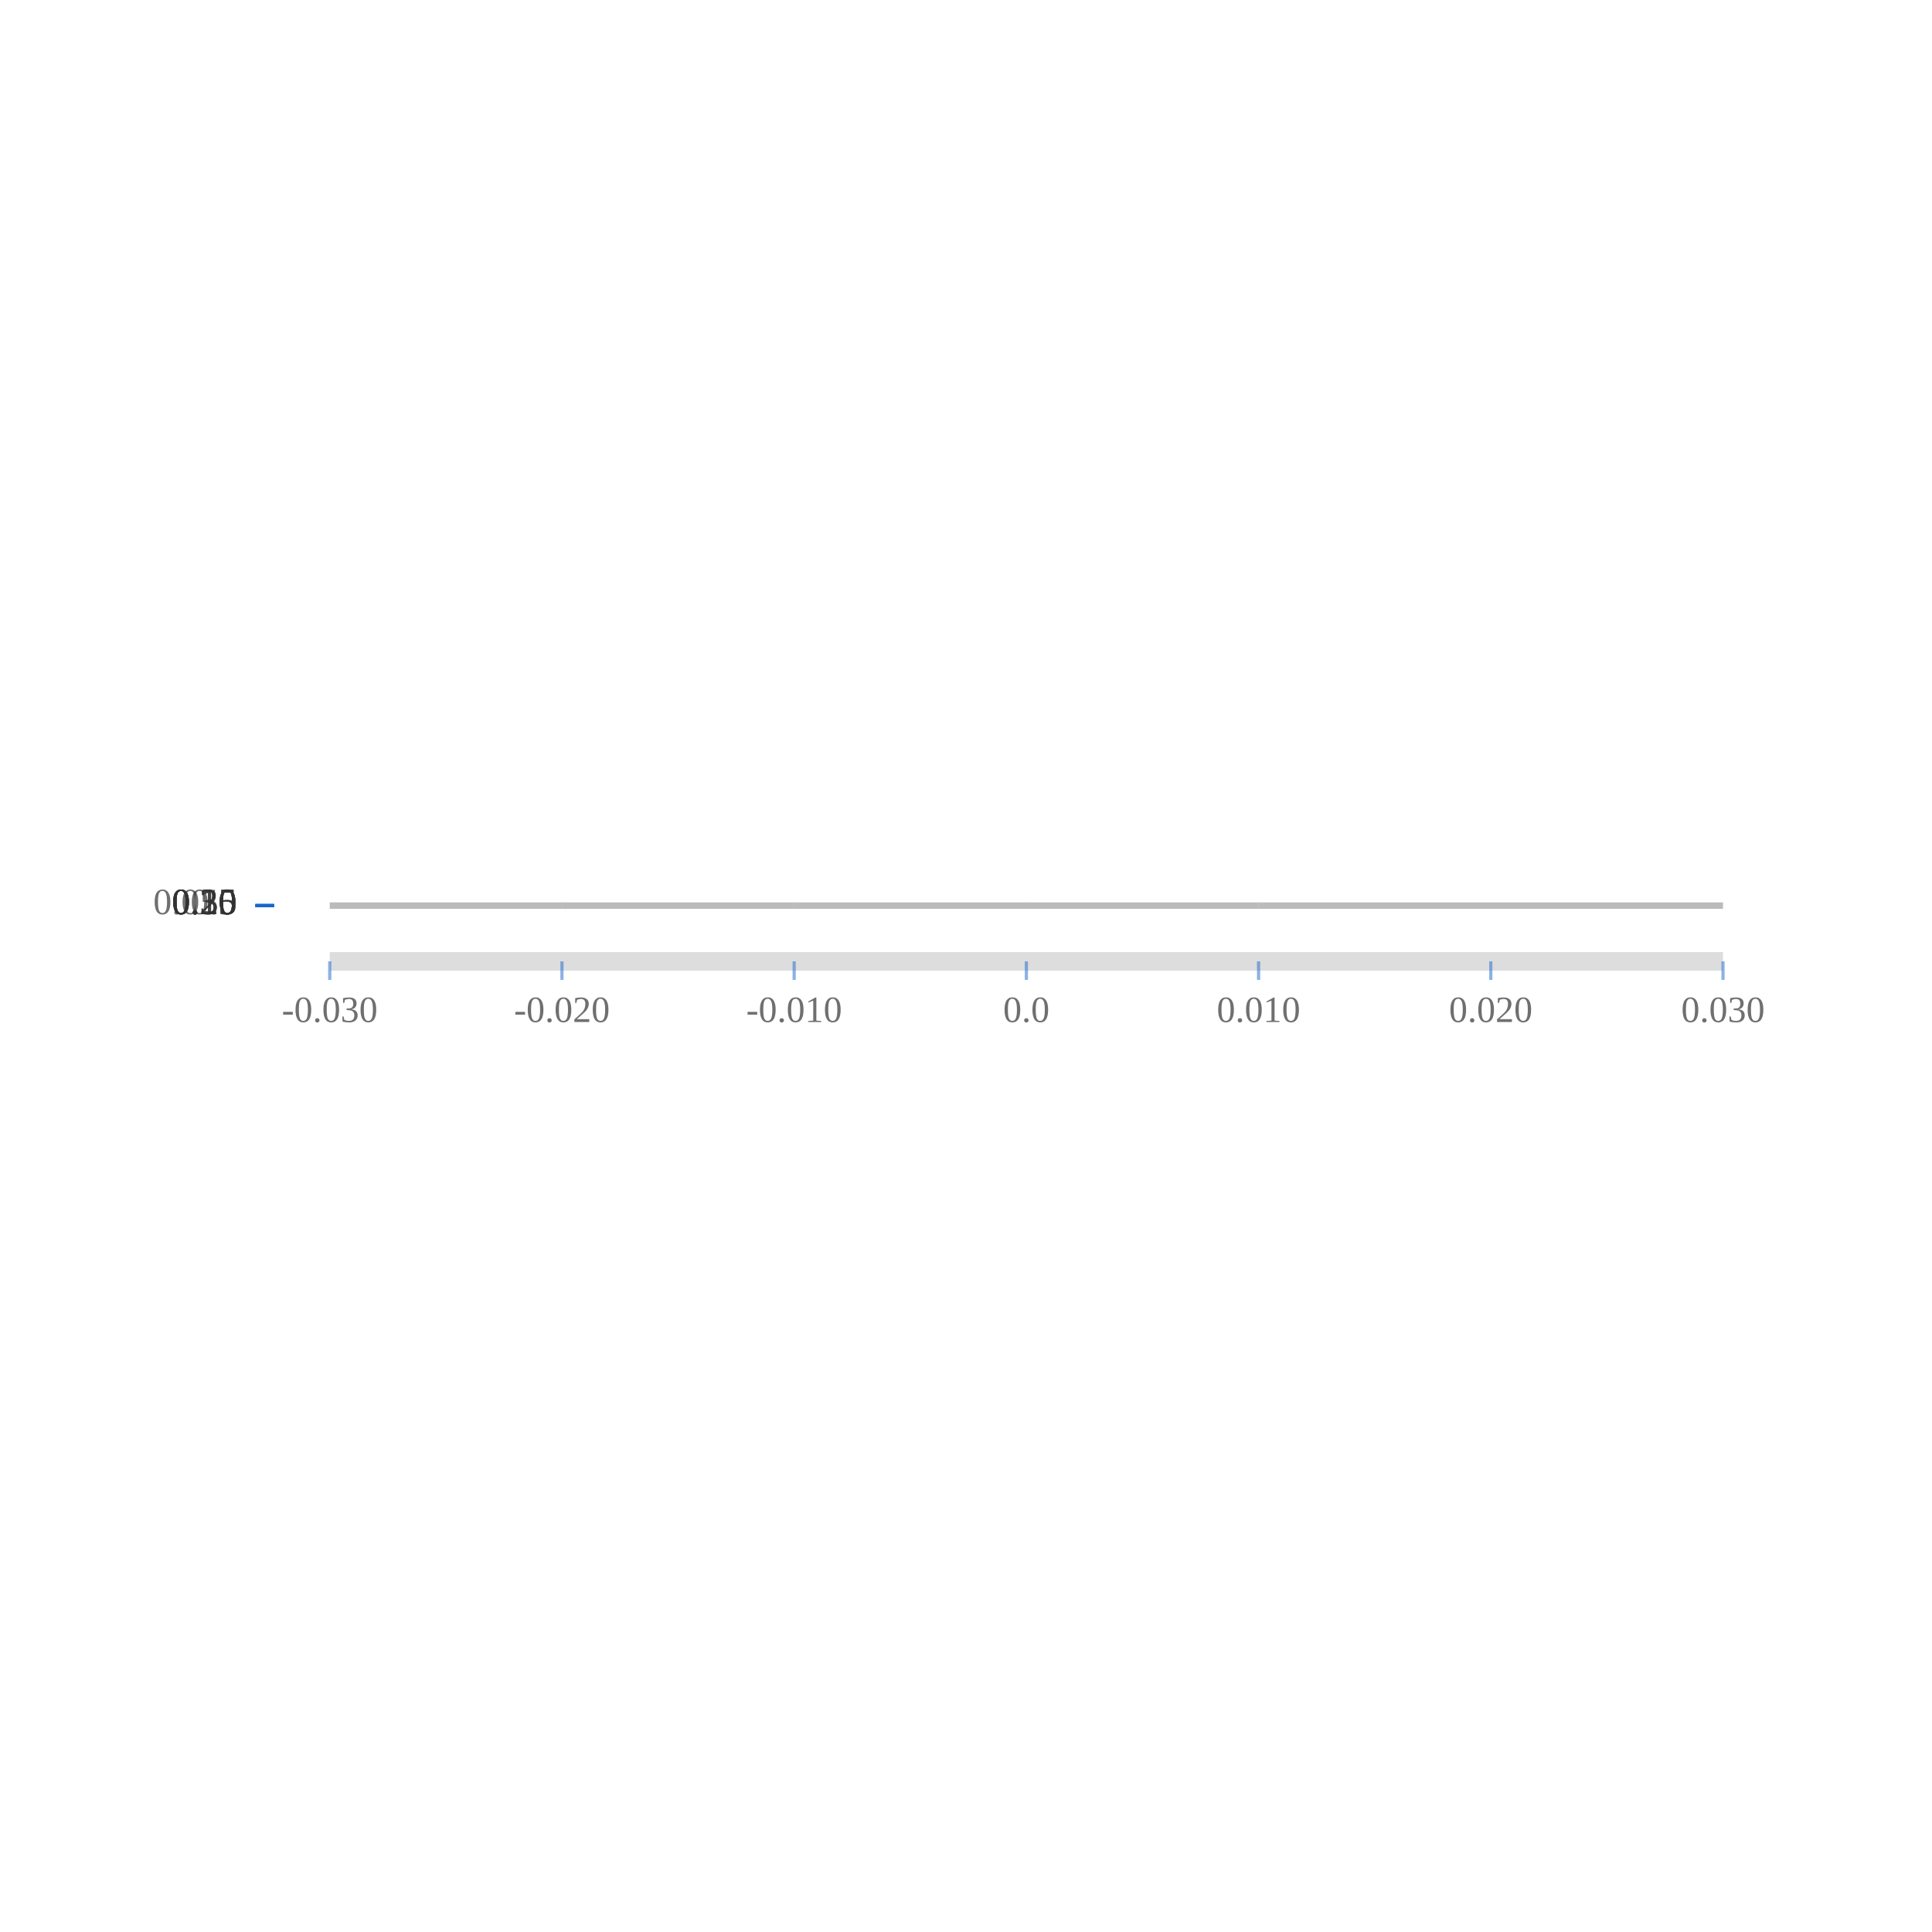
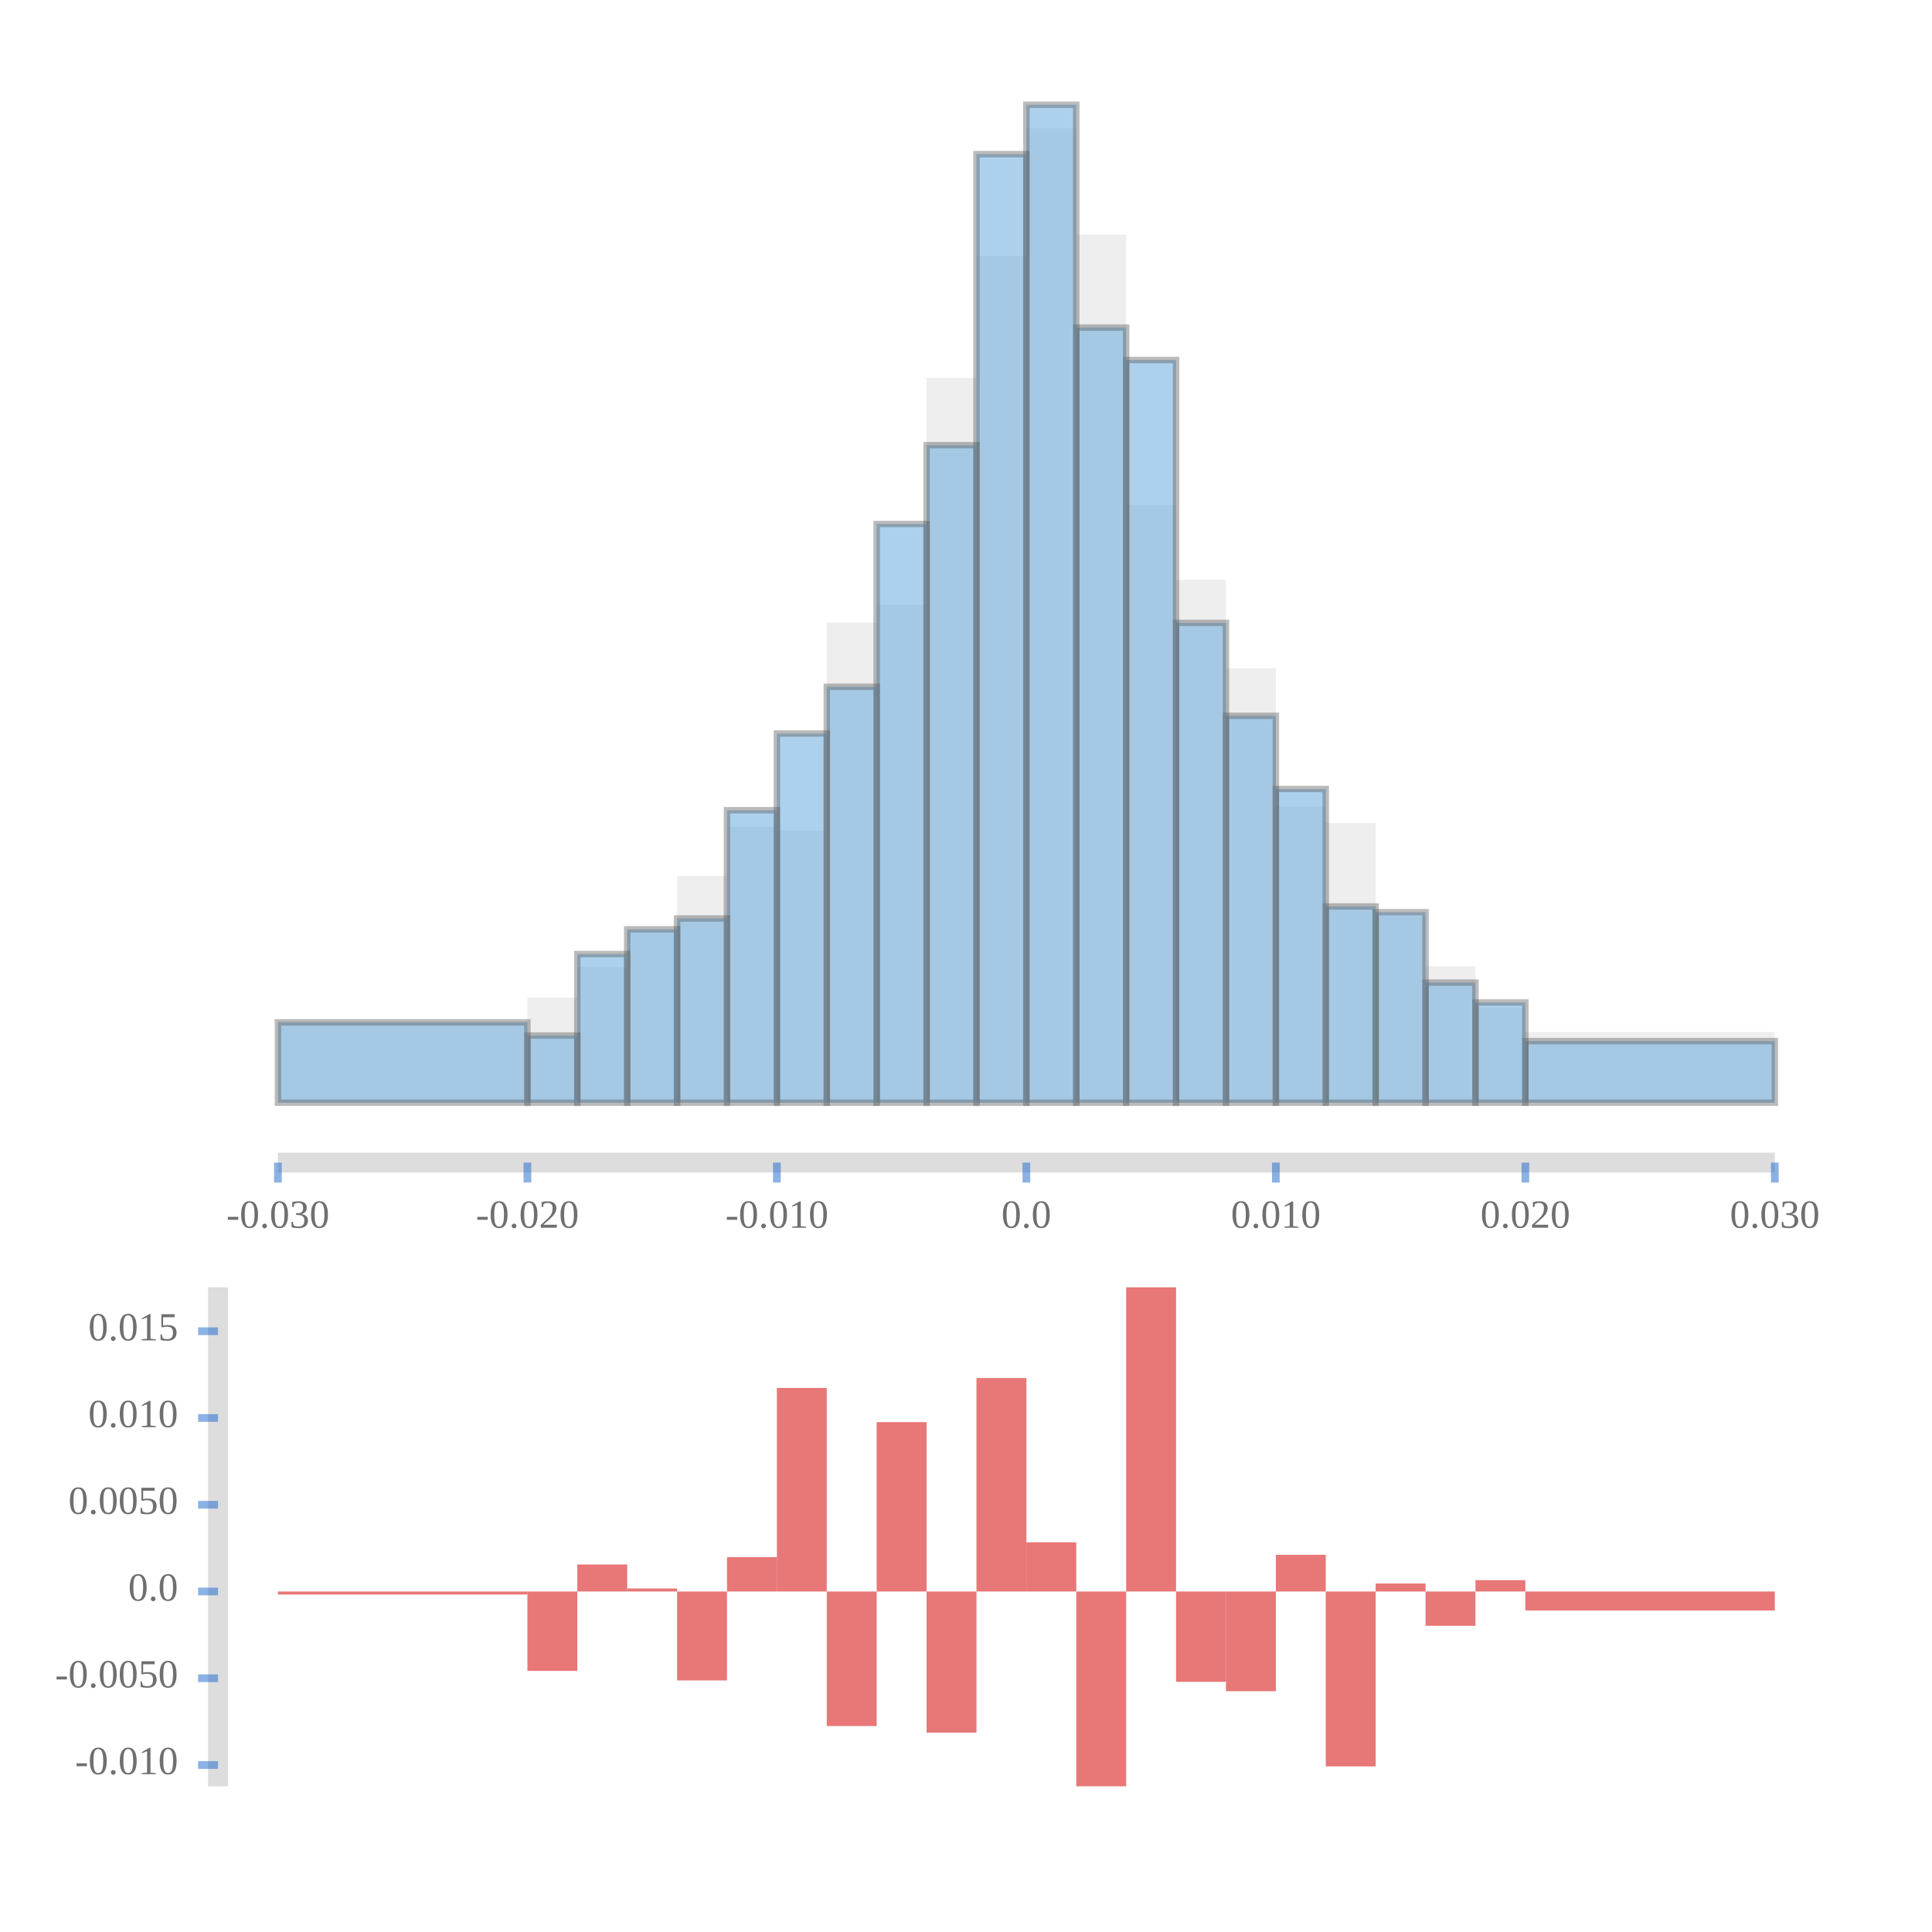
<svg xmlns="http://www.w3.org/2000/svg" height="300" stroke-opacity="1" viewBox="0 0 300 300" font-size="1" width="300" stroke="rgb(0,0,0)" version="1.1">
  <defs />
  <g stroke-linejoin="miter" stroke-opacity="0.0" fill-opacity="0.2" stroke="rgb(0,0,0)" stroke-width="0.0" fill="rgb(85,85,85)" stroke-linecap="butt" stroke-miterlimit="10.0">
-     <path d="M 43.99,140.625 l -0,-0 h -2.885 l -0,0 Z" />
-   </g>
-   <g stroke-linejoin="miter" stroke-opacity="1.0" fill-opacity="0.7" font-size="5.769px" stroke="rgb(0,0,0)" stroke-width="0.5" fill="rgb(51,51,51)" stroke-linecap="butt" stroke-miterlimit="10.0">
-     <text dominant-baseline="middle" transform="matrix(1,0,0,1,36.7788,140.625)" stroke="none" text-anchor="end">0.35</text>
-   </g>
-   <g stroke-linejoin="miter" stroke-opacity="0.5" fill-opacity="0.0" stroke="rgb(26,102,204)" stroke-width="0.5" fill="rgb(0,0,0)" stroke-linecap="butt" stroke-miterlimit="10.0">
-     <path d="M 39.663,140.625 h 2.885 " />
-   </g>
-   <g stroke-linejoin="miter" stroke-opacity="1.0" fill-opacity="0.7" font-size="5.769px" stroke="rgb(0,0,0)" stroke-width="0.5" fill="rgb(51,51,51)" stroke-linecap="butt" stroke-miterlimit="10.0">
-     <text dominant-baseline="middle" transform="matrix(1,0,0,1,36.7788,140.625)" stroke="none" text-anchor="end">0.30</text>
-   </g>
-   <g stroke-linejoin="miter" stroke-opacity="0.5" fill-opacity="0.0" stroke="rgb(26,102,204)" stroke-width="0.5" fill="rgb(0,0,0)" stroke-linecap="butt" stroke-miterlimit="10.0">
-     <path d="M 39.663,140.625 h 2.885 " />
-   </g>
-   <g stroke-linejoin="miter" stroke-opacity="1.0" fill-opacity="0.7" font-size="5.769px" stroke="rgb(0,0,0)" stroke-width="0.5" fill="rgb(51,51,51)" stroke-linecap="butt" stroke-miterlimit="10.0">
-     <text dominant-baseline="middle" transform="matrix(1,0,0,1,36.7788,140.625)" stroke="none" text-anchor="end">0.25</text>
-   </g>
-   <g stroke-linejoin="miter" stroke-opacity="0.5" fill-opacity="0.0" stroke="rgb(26,102,204)" stroke-width="0.5" fill="rgb(0,0,0)" stroke-linecap="butt" stroke-miterlimit="10.0">
-     <path d="M 39.663,140.625 h 2.885 " />
-   </g>
-   <g stroke-linejoin="miter" stroke-opacity="1.0" fill-opacity="0.7" font-size="5.769px" stroke="rgb(0,0,0)" stroke-width="0.5" fill="rgb(51,51,51)" stroke-linecap="butt" stroke-miterlimit="10.0">
-     <text dominant-baseline="middle" transform="matrix(1,0,0,1,36.7788,140.625)" stroke="none" text-anchor="end">0.20</text>
-   </g>
-   <g stroke-linejoin="miter" stroke-opacity="0.5" fill-opacity="0.0" stroke="rgb(26,102,204)" stroke-width="0.5" fill="rgb(0,0,0)" stroke-linecap="butt" stroke-miterlimit="10.0">
-     <path d="M 39.663,140.625 h 2.885 " />
-   </g>
-   <g stroke-linejoin="miter" stroke-opacity="1.0" fill-opacity="0.7" font-size="5.769px" stroke="rgb(0,0,0)" stroke-width="0.5" fill="rgb(51,51,51)" stroke-linecap="butt" stroke-miterlimit="10.0">
-     <text dominant-baseline="middle" transform="matrix(1,0,0,1,36.7788,140.625)" stroke="none" text-anchor="end">0.15</text>
-   </g>
-   <g stroke-linejoin="miter" stroke-opacity="0.5" fill-opacity="0.0" stroke="rgb(26,102,204)" stroke-width="0.5" fill="rgb(0,0,0)" stroke-linecap="butt" stroke-miterlimit="10.0">
-     <path d="M 39.663,140.625 h 2.885 " />
-   </g>
-   <g stroke-linejoin="miter" stroke-opacity="1.0" fill-opacity="0.7" font-size="5.769px" stroke="rgb(0,0,0)" stroke-width="0.5" fill="rgb(51,51,51)" stroke-linecap="butt" stroke-miterlimit="10.0">
-     <text dominant-baseline="middle" transform="matrix(1,0,0,1,36.7788,140.625)" stroke="none" text-anchor="end">0.10</text>
-   </g>
-   <g stroke-linejoin="miter" stroke-opacity="0.5" fill-opacity="0.0" stroke="rgb(26,102,204)" stroke-width="0.5" fill="rgb(0,0,0)" stroke-linecap="butt" stroke-miterlimit="10.0">
-     <path d="M 39.663,140.625 h 2.885 " />
-   </g>
-   <g stroke-linejoin="miter" stroke-opacity="1.0" fill-opacity="0.7" font-size="5.769px" stroke="rgb(0,0,0)" stroke-width="0.5" fill="rgb(51,51,51)" stroke-linecap="butt" stroke-miterlimit="10.0">
-     <text dominant-baseline="middle" transform="matrix(1,0,0,1,36.7788,140.625)" stroke="none" text-anchor="end">0.050</text>
-   </g>
-   <g stroke-linejoin="miter" stroke-opacity="0.5" fill-opacity="0.0" stroke="rgb(26,102,204)" stroke-width="0.5" fill="rgb(0,0,0)" stroke-linecap="butt" stroke-miterlimit="10.0">
-     <path d="M 39.663,140.625 h 2.885 " />
-   </g>
-   <g stroke-linejoin="miter" stroke-opacity="1.0" fill-opacity="0.7" font-size="5.769px" stroke="rgb(0,0,0)" stroke-width="0.5" fill="rgb(51,51,51)" stroke-linecap="butt" stroke-miterlimit="10.0">
-     <text dominant-baseline="middle" transform="matrix(1,0,0,1,36.7788,140.625)" stroke="none" text-anchor="end">0.0</text>
-   </g>
-   <g stroke-linejoin="miter" stroke-opacity="0.5" fill-opacity="0.0" stroke="rgb(26,102,204)" stroke-width="0.5" fill="rgb(0,0,0)" stroke-linecap="butt" stroke-miterlimit="10.0">
-     <path d="M 39.663,140.625 h 2.885 " />
+     <path d="M 35.408,277.376 l -0,-77.479 h -3.099 l -0,77.479 Z" />
+   </g>
+   <g stroke-linejoin="miter" stroke-opacity="1.0" fill-opacity="0.7" font-size="6.198px" stroke="rgb(0,0,0)" stroke-width="1.2" fill="rgb(51,51,51)" stroke-linecap="butt" stroke-miterlimit="10.0">
+     <text dominant-baseline="middle" transform="matrix(1,0,0,1,27.6601,206.7105)" stroke="none" text-anchor="end">0.015</text>
+   </g>
+   <g stroke-linejoin="miter" stroke-opacity="0.5" fill-opacity="0.0" stroke="rgb(26,102,204)" stroke-width="1.2" fill="rgb(0,0,0)" stroke-linecap="butt" stroke-miterlimit="10.0">
+     <path d="M 30.759,206.71 h 3.099 " />
+   </g>
+   <g stroke-linejoin="miter" stroke-opacity="1.0" fill-opacity="0.7" font-size="6.198px" stroke="rgb(0,0,0)" stroke-width="1.2" fill="rgb(51,51,51)" stroke-linecap="butt" stroke-miterlimit="10.0">
+     <text dominant-baseline="middle" transform="matrix(1,0,0,1,27.6601,220.1825)" stroke="none" text-anchor="end">0.010</text>
+   </g>
+   <g stroke-linejoin="miter" stroke-opacity="0.5" fill-opacity="0.0" stroke="rgb(26,102,204)" stroke-width="1.2" fill="rgb(0,0,0)" stroke-linecap="butt" stroke-miterlimit="10.0">
+     <path d="M 30.759,220.183 h 3.099 " />
+   </g>
+   <g stroke-linejoin="miter" stroke-opacity="1.0" fill-opacity="0.7" font-size="6.198px" stroke="rgb(0,0,0)" stroke-width="1.2" fill="rgb(51,51,51)" stroke-linecap="butt" stroke-miterlimit="10.0">
+     <text dominant-baseline="middle" transform="matrix(1,0,0,1,27.6601,233.6544)" stroke="none" text-anchor="end">0.0050</text>
+   </g>
+   <g stroke-linejoin="miter" stroke-opacity="0.5" fill-opacity="0.0" stroke="rgb(26,102,204)" stroke-width="1.2" fill="rgb(0,0,0)" stroke-linecap="butt" stroke-miterlimit="10.0">
+     <path d="M 30.759,233.654 h 3.099 " />
+   </g>
+   <g stroke-linejoin="miter" stroke-opacity="1.0" fill-opacity="0.7" font-size="6.198px" stroke="rgb(0,0,0)" stroke-width="1.2" fill="rgb(51,51,51)" stroke-linecap="butt" stroke-miterlimit="10.0">
+     <text dominant-baseline="middle" transform="matrix(1,0,0,1,27.6601,247.1263)" stroke="none" text-anchor="end">0.0</text>
+   </g>
+   <g stroke-linejoin="miter" stroke-opacity="0.5" fill-opacity="0.0" stroke="rgb(26,102,204)" stroke-width="1.2" fill="rgb(0,0,0)" stroke-linecap="butt" stroke-miterlimit="10.0">
+     <path d="M 30.759,247.126 h 3.099 " />
+   </g>
+   <g stroke-linejoin="miter" stroke-opacity="1.0" fill-opacity="0.7" font-size="6.198px" stroke="rgb(0,0,0)" stroke-width="1.2" fill="rgb(51,51,51)" stroke-linecap="butt" stroke-miterlimit="10.0">
+     <text dominant-baseline="middle" transform="matrix(1,0,0,1,27.6601,260.5983)" stroke="none" text-anchor="end">-0.0050</text>
+   </g>
+   <g stroke-linejoin="miter" stroke-opacity="0.5" fill-opacity="0.0" stroke="rgb(26,102,204)" stroke-width="1.2" fill="rgb(0,0,0)" stroke-linecap="butt" stroke-miterlimit="10.0">
+     <path d="M 30.759,260.598 h 3.099 " />
+   </g>
+   <g stroke-linejoin="miter" stroke-opacity="1.0" fill-opacity="0.7" font-size="6.198px" stroke="rgb(0,0,0)" stroke-width="1.2" fill="rgb(51,51,51)" stroke-linecap="butt" stroke-miterlimit="10.0">
+     <text dominant-baseline="middle" transform="matrix(1,0,0,1,27.6601,274.0702)" stroke="none" text-anchor="end">-0.010</text>
+   </g>
+   <g stroke-linejoin="miter" stroke-opacity="0.5" fill-opacity="0.0" stroke="rgb(26,102,204)" stroke-width="1.2" fill="rgb(0,0,0)" stroke-linecap="butt" stroke-miterlimit="10.0">
+     <path d="M 30.759,274.07 h 3.099 " />
+   </g>
+   <g stroke-linejoin="miter" stroke-opacity="0.0" fill-opacity="0.0" stroke="rgb(0,0,0)" stroke-width="0.0" fill="rgb(0,0,0)" stroke-linecap="butt" stroke-miterlimit="10.0">
+     <path d="M 275.594,277.376 l -0,-77.479 h -232.438 l -0,77.479 Z" />
+   </g>
+   <g stroke-linejoin="miter" stroke-opacity="0.0" fill-opacity="0.8" stroke="rgb(0,0,0)" stroke-width="1.0" fill="rgb(226,85,85)" stroke-linecap="butt" stroke-miterlimit="10.0">
+     <path d="M 275.594,250.076 l -0,-2.949 h -38.74 l -0,2.949 Z" />
+   </g>
+   <g stroke-linejoin="miter" stroke-opacity="0.0" fill-opacity="0.8" stroke="rgb(0,0,0)" stroke-width="1.0" fill="rgb(226,85,85)" stroke-linecap="butt" stroke-miterlimit="10.0">
+     <path d="M 236.854,247.126 l -0,-1.758 h -7.748 l -0,1.758 Z" />
+   </g>
+   <g stroke-linejoin="miter" stroke-opacity="0.0" fill-opacity="0.8" stroke="rgb(0,0,0)" stroke-width="1.0" fill="rgb(226,85,85)" stroke-linecap="butt" stroke-miterlimit="10.0">
+     <path d="M 229.106,252.453 l -0,-5.327 h -7.748 l -0,5.327 Z" />
+   </g>
+   <g stroke-linejoin="miter" stroke-opacity="0.0" fill-opacity="0.8" stroke="rgb(0,0,0)" stroke-width="1.0" fill="rgb(226,85,85)" stroke-linecap="butt" stroke-miterlimit="10.0">
+     <path d="M 221.358,247.126 l -0,-1.243 h -7.748 l -0,1.243 Z" />
+   </g>
+   <g stroke-linejoin="miter" stroke-opacity="0.0" fill-opacity="0.8" stroke="rgb(0,0,0)" stroke-width="1.0" fill="rgb(226,85,85)" stroke-linecap="butt" stroke-miterlimit="10.0">
+     <path d="M 213.611,274.283 l -0,-27.157 h -7.748 l -0,27.157 Z" />
+   </g>
+   <g stroke-linejoin="miter" stroke-opacity="0.0" fill-opacity="0.8" stroke="rgb(0,0,0)" stroke-width="1.0" fill="rgb(226,85,85)" stroke-linecap="butt" stroke-miterlimit="10.0">
+     <path d="M 205.863,247.126 l -0,-5.698 h -7.748 l -0,5.698 Z" />
+   </g>
+   <g stroke-linejoin="miter" stroke-opacity="0.0" fill-opacity="0.8" stroke="rgb(0,0,0)" stroke-width="1.0" fill="rgb(226,85,85)" stroke-linecap="butt" stroke-miterlimit="10.0">
+     <path d="M 198.115,262.606 l -0,-15.48 h -7.748 l -0,15.48 Z" />
+   </g>
+   <g stroke-linejoin="miter" stroke-opacity="0.0" fill-opacity="0.8" stroke="rgb(0,0,0)" stroke-width="1.0" fill="rgb(226,85,85)" stroke-linecap="butt" stroke-miterlimit="10.0">
+     <path d="M 190.367,261.156 l -0,-14.03 h -7.748 l -0,14.03 Z" />
+   </g>
+   <g stroke-linejoin="miter" stroke-opacity="0.0" fill-opacity="0.8" stroke="rgb(0,0,0)" stroke-width="1.0" fill="rgb(226,85,85)" stroke-linecap="butt" stroke-miterlimit="10.0">
+     <path d="M 182.619,247.126 l -0,-47.23 h -7.748 l -0,47.23 Z" />
+   </g>
+   <g stroke-linejoin="miter" stroke-opacity="0.0" fill-opacity="0.8" stroke="rgb(0,0,0)" stroke-width="1.0" fill="rgb(226,85,85)" stroke-linecap="butt" stroke-miterlimit="10.0">
+     <path d="M 174.871,277.376 l -0,-30.25 h -7.748 l -0,30.25 Z" />
+   </g>
+   <g stroke-linejoin="miter" stroke-opacity="0.0" fill-opacity="0.8" stroke="rgb(0,0,0)" stroke-width="1.0" fill="rgb(226,85,85)" stroke-linecap="butt" stroke-miterlimit="10.0">
+     <path d="M 167.123,247.126 l -0,-7.64 h -7.748 l -0,7.64 Z" />
+   </g>
+   <g stroke-linejoin="miter" stroke-opacity="0.0" fill-opacity="0.8" stroke="rgb(0,0,0)" stroke-width="1.0" fill="rgb(226,85,85)" stroke-linecap="butt" stroke-miterlimit="10.0">
+     <path d="M 159.375,247.126 l -0,-33.15 h -7.748 l -0,33.15 Z" />
+   </g>
+   <g stroke-linejoin="miter" stroke-opacity="0.0" fill-opacity="0.8" stroke="rgb(0,0,0)" stroke-width="1.0" fill="rgb(226,85,85)" stroke-linecap="butt" stroke-miterlimit="10.0">
+     <path d="M 151.627,269.039 l -0,-21.913 h -7.748 l -0,21.913 Z" />
+   </g>
+   <g stroke-linejoin="miter" stroke-opacity="0.0" fill-opacity="0.8" stroke="rgb(0,0,0)" stroke-width="1.0" fill="rgb(226,85,85)" stroke-linecap="butt" stroke-miterlimit="10.0">
+     <path d="M 143.879,247.126 l -0,-26.297 h -7.748 l -0,26.297 Z" />
+   </g>
+   <g stroke-linejoin="miter" stroke-opacity="0.0" fill-opacity="0.8" stroke="rgb(0,0,0)" stroke-width="1.0" fill="rgb(226,85,85)" stroke-linecap="butt" stroke-miterlimit="10.0">
+     <path d="M 136.131,268.019 l -0,-20.893 h -7.748 l -0,20.893 Z" />
+   </g>
+   <g stroke-linejoin="miter" stroke-opacity="0.0" fill-opacity="0.8" stroke="rgb(0,0,0)" stroke-width="1.0" fill="rgb(226,85,85)" stroke-linecap="butt" stroke-miterlimit="10.0">
+     <path d="M 128.383,247.126 l -0,-31.607 h -7.748 l -0,31.607 Z" />
+   </g>
+   <g stroke-linejoin="miter" stroke-opacity="0.0" fill-opacity="0.8" stroke="rgb(0,0,0)" stroke-width="1.0" fill="rgb(226,85,85)" stroke-linecap="butt" stroke-miterlimit="10.0">
+     <path d="M 120.635,247.126 l -0,-5.336 h -7.748 l -0,5.336 Z" />
+   </g>
+   <g stroke-linejoin="miter" stroke-opacity="0.0" fill-opacity="0.8" stroke="rgb(0,0,0)" stroke-width="1.0" fill="rgb(226,85,85)" stroke-linecap="butt" stroke-miterlimit="10.0">
+     <path d="M 112.887,260.937 l -0,-13.81 h -7.748 l -0,13.81 Z" />
+   </g>
+   <g stroke-linejoin="miter" stroke-opacity="0.0" fill-opacity="0.8" stroke="rgb(0,0,0)" stroke-width="1.0" fill="rgb(226,85,85)" stroke-linecap="butt" stroke-miterlimit="10.0">
+     <path d="M 105.139,247.126 l -0,-0.468 h -7.748 l -0,0.468 Z" />
+   </g>
+   <g stroke-linejoin="miter" stroke-opacity="0.0" fill-opacity="0.8" stroke="rgb(0,0,0)" stroke-width="1.0" fill="rgb(226,85,85)" stroke-linecap="butt" stroke-miterlimit="10.0">
+     <path d="M 97.391,247.126 l -0,-4.19 h -7.748 l -0,4.19 Z" />
+   </g>
+   <g stroke-linejoin="miter" stroke-opacity="0.0" fill-opacity="0.8" stroke="rgb(0,0,0)" stroke-width="1.0" fill="rgb(226,85,85)" stroke-linecap="butt" stroke-miterlimit="10.0">
+     <path d="M 89.644,259.46 l -0,-12.334 h -7.748 l -0,12.334 Z" />
+   </g>
+   <g stroke-linejoin="miter" stroke-opacity="0.0" fill-opacity="0.8" stroke="rgb(0,0,0)" stroke-width="1.0" fill="rgb(226,85,85)" stroke-linecap="butt" stroke-miterlimit="10.0">
+     <path d="M 81.896,247.6 l -0,-0.473 h -38.74 l -0,0.473 Z" />
  </g>
  <g stroke-linejoin="miter" stroke-opacity="0.0" fill-opacity="0.2" stroke="rgb(0,0,0)" stroke-width="0.0" fill="rgb(85,85,85)" stroke-linecap="butt" stroke-miterlimit="10.0">
-     <path d="M 267.548,150.721 l -0,-2.885 h -216.346 l -0,2.885 Z" />
-   </g>
-   <g stroke-linejoin="miter" stroke-opacity="1.0" fill-opacity="0.7" font-size="5.769px" stroke="rgb(0,0,0)" stroke-width="0.5" fill="rgb(51,51,51)" stroke-linecap="butt" stroke-miterlimit="10.0">
-     <text dominant-baseline="text-before-edge" transform="matrix(1,0,0,1,267.5481,155.0481)" stroke="none" text-anchor="middle">0.030</text>
-   </g>
-   <g stroke-linejoin="miter" stroke-opacity="0.5" fill-opacity="0.0" stroke="rgb(26,102,204)" stroke-width="0.5" fill="rgb(0,0,0)" stroke-linecap="butt" stroke-miterlimit="10.0">
-     <path d="M 267.548,149.279 v 2.885 " />
-   </g>
-   <g stroke-linejoin="miter" stroke-opacity="1.0" fill-opacity="0.7" font-size="5.769px" stroke="rgb(0,0,0)" stroke-width="0.5" fill="rgb(51,51,51)" stroke-linecap="butt" stroke-miterlimit="10.0">
-     <text dominant-baseline="text-before-edge" transform="matrix(1,0,0,1,231.4904,155.0481)" stroke="none" text-anchor="middle">0.020</text>
-   </g>
-   <g stroke-linejoin="miter" stroke-opacity="0.5" fill-opacity="0.0" stroke="rgb(26,102,204)" stroke-width="0.5" fill="rgb(0,0,0)" stroke-linecap="butt" stroke-miterlimit="10.0">
-     <path d="M 231.49,149.279 v 2.885 " />
-   </g>
-   <g stroke-linejoin="miter" stroke-opacity="1.0" fill-opacity="0.7" font-size="5.769px" stroke="rgb(0,0,0)" stroke-width="0.5" fill="rgb(51,51,51)" stroke-linecap="butt" stroke-miterlimit="10.0">
-     <text dominant-baseline="text-before-edge" transform="matrix(1,0,0,1,195.4327,155.0481)" stroke="none" text-anchor="middle">0.010</text>
-   </g>
-   <g stroke-linejoin="miter" stroke-opacity="0.5" fill-opacity="0.0" stroke="rgb(26,102,204)" stroke-width="0.5" fill="rgb(0,0,0)" stroke-linecap="butt" stroke-miterlimit="10.0">
-     <path d="M 195.433,149.279 v 2.885 " />
-   </g>
-   <g stroke-linejoin="miter" stroke-opacity="1.0" fill-opacity="0.7" font-size="5.769px" stroke="rgb(0,0,0)" stroke-width="0.5" fill="rgb(51,51,51)" stroke-linecap="butt" stroke-miterlimit="10.0">
-     <text dominant-baseline="text-before-edge" transform="matrix(1,0,0,1,159.375,155.0481)" stroke="none" text-anchor="middle">0.0</text>
-   </g>
-   <g stroke-linejoin="miter" stroke-opacity="0.5" fill-opacity="0.0" stroke="rgb(26,102,204)" stroke-width="0.5" fill="rgb(0,0,0)" stroke-linecap="butt" stroke-miterlimit="10.0">
-     <path d="M 159.375,149.279 v 2.885 " />
-   </g>
-   <g stroke-linejoin="miter" stroke-opacity="1.0" fill-opacity="0.7" font-size="5.769px" stroke="rgb(0,0,0)" stroke-width="0.5" fill="rgb(51,51,51)" stroke-linecap="butt" stroke-miterlimit="10.0">
-     <text dominant-baseline="text-before-edge" transform="matrix(1,0,0,1,123.3173,155.0481)" stroke="none" text-anchor="middle">-0.010</text>
-   </g>
-   <g stroke-linejoin="miter" stroke-opacity="0.5" fill-opacity="0.0" stroke="rgb(26,102,204)" stroke-width="0.5" fill="rgb(0,0,0)" stroke-linecap="butt" stroke-miterlimit="10.0">
-     <path d="M 123.317,149.279 v 2.885 " />
-   </g>
-   <g stroke-linejoin="miter" stroke-opacity="1.0" fill-opacity="0.7" font-size="5.769px" stroke="rgb(0,0,0)" stroke-width="0.5" fill="rgb(51,51,51)" stroke-linecap="butt" stroke-miterlimit="10.0">
-     <text dominant-baseline="text-before-edge" transform="matrix(1,0,0,1,87.2596,155.0481)" stroke="none" text-anchor="middle">-0.020</text>
-   </g>
-   <g stroke-linejoin="miter" stroke-opacity="0.5" fill-opacity="0.0" stroke="rgb(26,102,204)" stroke-width="0.5" fill="rgb(0,0,0)" stroke-linecap="butt" stroke-miterlimit="10.0">
-     <path d="M 87.26,149.279 v 2.885 " />
-   </g>
-   <g stroke-linejoin="miter" stroke-opacity="1.0" fill-opacity="0.7" font-size="5.769px" stroke="rgb(0,0,0)" stroke-width="0.5" fill="rgb(51,51,51)" stroke-linecap="butt" stroke-miterlimit="10.0">
-     <text dominant-baseline="text-before-edge" transform="matrix(1,0,0,1,51.2019,155.0481)" stroke="none" text-anchor="middle">-0.030</text>
-   </g>
-   <g stroke-linejoin="miter" stroke-opacity="0.5" fill-opacity="0.0" stroke="rgb(26,102,204)" stroke-width="0.5" fill="rgb(0,0,0)" stroke-linecap="butt" stroke-miterlimit="10.0">
-     <path d="M 51.202,149.279 v 2.885 " />
-   </g>
-   <g stroke-linejoin="miter" stroke-opacity="0.0" fill-opacity="2.0e-2" stroke="rgb(0,0,0)" stroke-width="0.0" fill="rgb(255,255,255)" stroke-linecap="butt" stroke-miterlimit="10.0">
-     <path d="M 267.548,140.625 l -0,-0 h -216.346 l -0,0 Z" />
-   </g>
-   <g stroke-linejoin="miter" stroke-opacity="0.0" fill-opacity="0.3" stroke="rgb(0,0,0)" stroke-width="1.0" fill="rgb(84,84,31)" stroke-linecap="butt" stroke-miterlimit="10.0">
-     <path d="M 267.548,140.625 l -0,-0 h -36.058 l -0,0 Z" />
-   </g>
-   <g stroke-linejoin="miter" stroke-opacity="0.0" fill-opacity="0.3" stroke="rgb(0,0,0)" stroke-width="1.0" fill="rgb(84,84,31)" stroke-linecap="butt" stroke-miterlimit="10.0">
-     <path d="M 231.49,140.625 l -0,-0 h -36.058 l -0,0 Z" />
-   </g>
-   <g stroke-linejoin="miter" stroke-opacity="0.0" fill-opacity="0.3" stroke="rgb(0,0,0)" stroke-width="1.0" fill="rgb(84,84,31)" stroke-linecap="butt" stroke-miterlimit="10.0">
-     <path d="M 195.433,140.625 l -0,-0 h -36.058 l -0,0 Z" />
-   </g>
-   <g stroke-linejoin="miter" stroke-opacity="0.0" fill-opacity="0.3" stroke="rgb(0,0,0)" stroke-width="1.0" fill="rgb(84,84,31)" stroke-linecap="butt" stroke-miterlimit="10.0">
-     <path d="M 159.375,140.625 l -0,-0 h -36.058 l -0,0 Z" />
-   </g>
-   <g stroke-linejoin="miter" stroke-opacity="0.0" fill-opacity="0.3" stroke="rgb(0,0,0)" stroke-width="1.0" fill="rgb(84,84,31)" stroke-linecap="butt" stroke-miterlimit="10.0">
-     <path d="M 123.317,140.625 l -0,-0 h -36.058 l -0,0 Z" />
-   </g>
-   <g stroke-linejoin="miter" stroke-opacity="0.0" fill-opacity="0.3" stroke="rgb(0,0,0)" stroke-width="1.0" fill="rgb(84,84,31)" stroke-linecap="butt" stroke-miterlimit="10.0">
-     <path d="M 87.26,140.625 l -0,-0 h -36.058 l -0,0 Z" />
-   </g>
-   <g stroke-linejoin="miter" stroke-opacity="0.4" fill-opacity="0.5" stroke="rgb(85,85,85)" stroke-width="1.0" fill="rgb(93,165,218)" stroke-linecap="butt" stroke-miterlimit="10.0">
-     <path d="M 267.548,140.625 l -0,-0 h -36.058 l -0,0 Z" />
-   </g>
-   <g stroke-linejoin="miter" stroke-opacity="0.4" fill-opacity="0.5" stroke="rgb(85,85,85)" stroke-width="1.0" fill="rgb(93,165,218)" stroke-linecap="butt" stroke-miterlimit="10.0">
-     <path d="M 231.49,140.625 l -0,-0 h -36.058 l -0,0 Z" />
-   </g>
-   <g stroke-linejoin="miter" stroke-opacity="0.4" fill-opacity="0.5" stroke="rgb(85,85,85)" stroke-width="1.0" fill="rgb(93,165,218)" stroke-linecap="butt" stroke-miterlimit="10.0">
-     <path d="M 195.433,140.625 l -0,-0 h -36.058 l -0,0 Z" />
-   </g>
-   <g stroke-linejoin="miter" stroke-opacity="0.4" fill-opacity="0.5" stroke="rgb(85,85,85)" stroke-width="1.0" fill="rgb(93,165,218)" stroke-linecap="butt" stroke-miterlimit="10.0">
-     <path d="M 159.375,140.625 l -0,-0 h -36.058 l -0,0 Z" />
-   </g>
-   <g stroke-linejoin="miter" stroke-opacity="0.4" fill-opacity="0.5" stroke="rgb(85,85,85)" stroke-width="1.0" fill="rgb(93,165,218)" stroke-linecap="butt" stroke-miterlimit="10.0">
-     <path d="M 123.317,140.625 l -0,-0 h -36.058 l -0,0 Z" />
-   </g>
-   <g stroke-linejoin="miter" stroke-opacity="0.4" fill-opacity="0.5" stroke="rgb(85,85,85)" stroke-width="1.0" fill="rgb(93,165,218)" stroke-linecap="butt" stroke-miterlimit="10.0">
-     <path d="M 87.26,140.625 l -0,-0 h -36.058 l -0,0 Z" />
+     <path d="M 275.594,182.076 l -0,-3.099 h -232.438 l -0,3.099 Z" />
+   </g>
+   <g stroke-linejoin="miter" stroke-opacity="1.0" fill-opacity="0.7" font-size="6.198px" stroke="rgb(0,0,0)" stroke-width="1.2" fill="rgb(51,51,51)" stroke-linecap="butt" stroke-miterlimit="10.0">
+     <text dominant-baseline="text-before-edge" transform="matrix(1,0,0,1,275.594,186.7252)" stroke="none" text-anchor="middle">0.030</text>
+   </g>
+   <g stroke-linejoin="miter" stroke-opacity="0.5" fill-opacity="0.0" stroke="rgb(26,102,204)" stroke-width="1.2" fill="rgb(0,0,0)" stroke-linecap="butt" stroke-miterlimit="10.0">
+     <path d="M 275.594,180.527 v 3.099 " />
+   </g>
+   <g stroke-linejoin="miter" stroke-opacity="1.0" fill-opacity="0.7" font-size="6.198px" stroke="rgb(0,0,0)" stroke-width="1.2" fill="rgb(51,51,51)" stroke-linecap="butt" stroke-miterlimit="10.0">
+     <text dominant-baseline="text-before-edge" transform="matrix(1,0,0,1,236.8543,186.7252)" stroke="none" text-anchor="middle">0.020</text>
+   </g>
+   <g stroke-linejoin="miter" stroke-opacity="0.5" fill-opacity="0.0" stroke="rgb(26,102,204)" stroke-width="1.2" fill="rgb(0,0,0)" stroke-linecap="butt" stroke-miterlimit="10.0">
+     <path d="M 236.854,180.527 v 3.099 " />
+   </g>
+   <g stroke-linejoin="miter" stroke-opacity="1.0" fill-opacity="0.7" font-size="6.198px" stroke="rgb(0,0,0)" stroke-width="1.2" fill="rgb(51,51,51)" stroke-linecap="butt" stroke-miterlimit="10.0">
+     <text dominant-baseline="text-before-edge" transform="matrix(1,0,0,1,198.1147,186.7252)" stroke="none" text-anchor="middle">0.010</text>
+   </g>
+   <g stroke-linejoin="miter" stroke-opacity="0.5" fill-opacity="0.0" stroke="rgb(26,102,204)" stroke-width="1.2" fill="rgb(0,0,0)" stroke-linecap="butt" stroke-miterlimit="10.0">
+     <path d="M 198.115,180.527 v 3.099 " />
+   </g>
+   <g stroke-linejoin="miter" stroke-opacity="1.0" fill-opacity="0.7" font-size="6.198px" stroke="rgb(0,0,0)" stroke-width="1.2" fill="rgb(51,51,51)" stroke-linecap="butt" stroke-miterlimit="10.0">
+     <text dominant-baseline="text-before-edge" transform="matrix(1,0,0,1,159.375,186.7252)" stroke="none" text-anchor="middle">0.0</text>
+   </g>
+   <g stroke-linejoin="miter" stroke-opacity="0.5" fill-opacity="0.0" stroke="rgb(26,102,204)" stroke-width="1.2" fill="rgb(0,0,0)" stroke-linecap="butt" stroke-miterlimit="10.0">
+     <path d="M 159.375,180.527 v 3.099 " />
+   </g>
+   <g stroke-linejoin="miter" stroke-opacity="1.0" fill-opacity="0.7" font-size="6.198px" stroke="rgb(0,0,0)" stroke-width="1.2" fill="rgb(51,51,51)" stroke-linecap="butt" stroke-miterlimit="10.0">
+     <text dominant-baseline="text-before-edge" transform="matrix(1,0,0,1,120.6353,186.7252)" stroke="none" text-anchor="middle">-0.010</text>
+   </g>
+   <g stroke-linejoin="miter" stroke-opacity="0.5" fill-opacity="0.0" stroke="rgb(26,102,204)" stroke-width="1.2" fill="rgb(0,0,0)" stroke-linecap="butt" stroke-miterlimit="10.0">
+     <path d="M 120.635,180.527 v 3.099 " />
+   </g>
+   <g stroke-linejoin="miter" stroke-opacity="1.0" fill-opacity="0.7" font-size="6.198px" stroke="rgb(0,0,0)" stroke-width="1.2" fill="rgb(51,51,51)" stroke-linecap="butt" stroke-miterlimit="10.0">
+     <text dominant-baseline="text-before-edge" transform="matrix(1,0,0,1,81.8957,186.7252)" stroke="none" text-anchor="middle">-0.020</text>
+   </g>
+   <g stroke-linejoin="miter" stroke-opacity="0.5" fill-opacity="0.0" stroke="rgb(26,102,204)" stroke-width="1.2" fill="rgb(0,0,0)" stroke-linecap="butt" stroke-miterlimit="10.0">
+     <path d="M 81.896,180.527 v 3.099 " />
+   </g>
+   <g stroke-linejoin="miter" stroke-opacity="1.0" fill-opacity="0.7" font-size="6.198px" stroke="rgb(0,0,0)" stroke-width="1.2" fill="rgb(51,51,51)" stroke-linecap="butt" stroke-miterlimit="10.0">
+     <text dominant-baseline="text-before-edge" transform="matrix(1,0,0,1,43.156,186.7252)" stroke="none" text-anchor="middle">-0.030</text>
+   </g>
+   <g stroke-linejoin="miter" stroke-opacity="0.5" fill-opacity="0.0" stroke="rgb(26,102,204)" stroke-width="1.2" fill="rgb(0,0,0)" stroke-linecap="butt" stroke-miterlimit="10.0">
+     <path d="M 43.156,180.527 v 3.099 " />
+   </g>
+   <g stroke-linejoin="miter" stroke-opacity="0.0" fill-opacity="0.0" stroke="rgb(0,0,0)" stroke-width="0.0" fill="rgb(0,0,0)" stroke-linecap="butt" stroke-miterlimit="10.0">
+     <path d="M 275.594,171.229 l -0,-154.959 h -232.438 l -0,154.959 Z" />
+   </g>
+   <g stroke-linejoin="miter" stroke-opacity="0.0" fill-opacity="0.1" stroke="rgb(0,0,0)" stroke-width="1.0" fill="rgb(85,85,85)" stroke-linecap="butt" stroke-miterlimit="10.0">
+     <path d="M 275.594,171.229 l -0,-10.971 h -38.74 l -0,10.971 Z" />
+   </g>
+   <g stroke-linejoin="miter" stroke-opacity="0.0" fill-opacity="0.1" stroke="rgb(0,0,0)" stroke-width="1.0" fill="rgb(85,85,85)" stroke-linecap="butt" stroke-miterlimit="10.0">
+     <path d="M 236.854,171.229 l -0,-14.723 h -7.748 l -0,14.723 Z" />
+   </g>
+   <g stroke-linejoin="miter" stroke-opacity="0.0" fill-opacity="0.1" stroke="rgb(0,0,0)" stroke-width="1.0" fill="rgb(85,85,85)" stroke-linecap="butt" stroke-miterlimit="10.0">
+     <path d="M 229.106,171.229 l -0,-21.195 h -7.748 l -0,21.195 Z" />
+   </g>
+   <g stroke-linejoin="miter" stroke-opacity="0.0" fill-opacity="0.1" stroke="rgb(0,0,0)" stroke-width="1.0" fill="rgb(85,85,85)" stroke-linecap="butt" stroke-miterlimit="10.0">
+     <path d="M 221.358,171.229 l -0,-28.984 h -7.748 l -0,28.984 Z" />
+   </g>
+   <g stroke-linejoin="miter" stroke-opacity="0.0" fill-opacity="0.1" stroke="rgb(0,0,0)" stroke-width="1.0" fill="rgb(85,85,85)" stroke-linecap="butt" stroke-miterlimit="10.0">
+     <path d="M 213.611,171.229 l -0,-43.43 h -7.748 l -0,43.43 Z" />
+   </g>
+   <g stroke-linejoin="miter" stroke-opacity="0.0" fill-opacity="0.1" stroke="rgb(0,0,0)" stroke-width="1.0" fill="rgb(85,85,85)" stroke-linecap="butt" stroke-miterlimit="10.0">
+     <path d="M 205.863,171.229 l -0,-45.993 h -7.748 l -0,45.993 Z" />
+   </g>
+   <g stroke-linejoin="miter" stroke-opacity="0.0" fill-opacity="0.1" stroke="rgb(0,0,0)" stroke-width="1.0" fill="rgb(85,85,85)" stroke-linecap="butt" stroke-miterlimit="10.0">
+     <path d="M 198.115,171.229 l -0,-67.468 h -7.748 l -0,67.468 Z" />
+   </g>
+   <g stroke-linejoin="miter" stroke-opacity="0.0" fill-opacity="0.1" stroke="rgb(0,0,0)" stroke-width="1.0" fill="rgb(85,85,85)" stroke-linecap="butt" stroke-miterlimit="10.0">
+     <path d="M 190.367,171.229 l -0,-81.205 h -7.748 l -0,81.205 Z" />
+   </g>
+   <g stroke-linejoin="miter" stroke-opacity="0.0" fill-opacity="0.1" stroke="rgb(0,0,0)" stroke-width="1.0" fill="rgb(85,85,85)" stroke-linecap="butt" stroke-miterlimit="10.0">
+     <path d="M 182.619,171.229 l -0,-92.783 h -7.748 l -0,92.783 Z" />
+   </g>
+   <g stroke-linejoin="miter" stroke-opacity="0.0" fill-opacity="0.1" stroke="rgb(0,0,0)" stroke-width="1.0" fill="rgb(85,85,85)" stroke-linecap="butt" stroke-miterlimit="10.0">
+     <path d="M 174.871,171.229 l -0,-134.798 h -7.748 l -0,134.798 Z" />
+   </g>
+   <g stroke-linejoin="miter" stroke-opacity="0.0" fill-opacity="0.1" stroke="rgb(0,0,0)" stroke-width="1.0" fill="rgb(85,85,85)" stroke-linecap="butt" stroke-miterlimit="10.0">
+     <path d="M 167.123,171.229 l -0,-151.312 h -7.748 l -0,151.312 Z" />
+   </g>
+   <g stroke-linejoin="miter" stroke-opacity="0.0" fill-opacity="0.1" stroke="rgb(0,0,0)" stroke-width="1.0" fill="rgb(85,85,85)" stroke-linecap="butt" stroke-miterlimit="10.0">
+     <path d="M 159.375,171.229 l -0,-131.478 h -7.748 l -0,131.478 Z" />
+   </g>
+   <g stroke-linejoin="miter" stroke-opacity="0.0" fill-opacity="0.1" stroke="rgb(0,0,0)" stroke-width="1.0" fill="rgb(85,85,85)" stroke-linecap="butt" stroke-miterlimit="10.0">
+     <path d="M 151.627,171.229 l -0,-112.559 h -7.748 l -0,112.559 Z" />
+   </g>
+   <g stroke-linejoin="miter" stroke-opacity="0.0" fill-opacity="0.1" stroke="rgb(0,0,0)" stroke-width="1.0" fill="rgb(85,85,85)" stroke-linecap="butt" stroke-miterlimit="10.0">
+     <path d="M 143.879,171.229 l -0,-77.314 h -7.748 l -0,77.314 Z" />
+   </g>
+   <g stroke-linejoin="miter" stroke-opacity="0.0" fill-opacity="0.1" stroke="rgb(0,0,0)" stroke-width="1.0" fill="rgb(85,85,85)" stroke-linecap="butt" stroke-miterlimit="10.0">
+     <path d="M 136.131,171.229 l -0,-74.553 h -7.748 l -0,74.553 Z" />
+   </g>
+   <g stroke-linejoin="miter" stroke-opacity="0.0" fill-opacity="0.1" stroke="rgb(0,0,0)" stroke-width="1.0" fill="rgb(85,85,85)" stroke-linecap="butt" stroke-miterlimit="10.0">
+     <path d="M 128.383,171.229 l -0,-42.247 h -7.748 l -0,42.247 Z" />
+   </g>
+   <g stroke-linejoin="miter" stroke-opacity="0.0" fill-opacity="0.1" stroke="rgb(0,0,0)" stroke-width="1.0" fill="rgb(85,85,85)" stroke-linecap="butt" stroke-miterlimit="10.0">
+     <path d="M 120.635,171.229 l -0,-42.874 h -7.748 l -0,42.874 Z" />
+   </g>
+   <g stroke-linejoin="miter" stroke-opacity="0.0" fill-opacity="0.1" stroke="rgb(0,0,0)" stroke-width="1.0" fill="rgb(85,85,85)" stroke-linecap="butt" stroke-miterlimit="10.0">
+     <path d="M 112.887,171.229 l -0,-35.201 h -7.748 l -0,35.201 Z" />
+   </g>
+   <g stroke-linejoin="miter" stroke-opacity="0.0" fill-opacity="0.1" stroke="rgb(0,0,0)" stroke-width="1.0" fill="rgb(85,85,85)" stroke-linecap="butt" stroke-miterlimit="10.0">
+     <path d="M 105.139,171.229 l -0,-26.709 h -7.748 l -0,26.709 Z" />
+   </g>
+   <g stroke-linejoin="miter" stroke-opacity="0.0" fill-opacity="0.1" stroke="rgb(0,0,0)" stroke-width="1.0" fill="rgb(85,85,85)" stroke-linecap="butt" stroke-miterlimit="10.0">
+     <path d="M 97.391,171.229 l -0,-21.085 h -7.748 l -0,21.085 Z" />
+   </g>
+   <g stroke-linejoin="miter" stroke-opacity="0.0" fill-opacity="0.1" stroke="rgb(0,0,0)" stroke-width="1.0" fill="rgb(85,85,85)" stroke-linecap="butt" stroke-miterlimit="10.0">
+     <path d="M 89.644,171.229 l -0,-16.322 h -7.748 l -0,16.322 Z" />
+   </g>
+   <g stroke-linejoin="miter" stroke-opacity="0.0" fill-opacity="0.1" stroke="rgb(0,0,0)" stroke-width="1.0" fill="rgb(85,85,85)" stroke-linecap="butt" stroke-miterlimit="10.0">
+     <path d="M 81.896,171.229 l -0,-12.704 h -38.74 l -0,12.704 Z" />
+   </g>
+   <g stroke-linejoin="miter" stroke-opacity="0.4" fill-opacity="0.5" stroke="rgb(85,85,85)" stroke-width="1.0" fill="rgb(93,165,218)" stroke-linecap="butt" stroke-miterlimit="10.0">
+     <path d="M 275.594,171.229 l -0,-9.564 h -38.74 l -0,9.564 Z" />
+   </g>
+   <g stroke-linejoin="miter" stroke-opacity="0.4" fill-opacity="0.5" stroke="rgb(85,85,85)" stroke-width="1.0" fill="rgb(93,165,218)" stroke-linecap="butt" stroke-miterlimit="10.0">
+     <path d="M 236.854,171.229 l -0,-15.562 h -7.748 l -0,15.562 Z" />
+   </g>
+   <g stroke-linejoin="miter" stroke-opacity="0.4" fill-opacity="0.5" stroke="rgb(85,85,85)" stroke-width="1.0" fill="rgb(93,165,218)" stroke-linecap="butt" stroke-miterlimit="10.0">
+     <path d="M 229.106,171.229 l -0,-18.653 h -7.748 l -0,18.653 Z" />
+   </g>
+   <g stroke-linejoin="miter" stroke-opacity="0.4" fill-opacity="0.5" stroke="rgb(85,85,85)" stroke-width="1.0" fill="rgb(93,165,218)" stroke-linecap="butt" stroke-miterlimit="10.0">
+     <path d="M 221.358,171.229 l -0,-29.577 h -7.748 l -0,29.577 Z" />
+   </g>
+   <g stroke-linejoin="miter" stroke-opacity="0.4" fill-opacity="0.5" stroke="rgb(85,85,85)" stroke-width="1.0" fill="rgb(93,165,218)" stroke-linecap="butt" stroke-miterlimit="10.0">
+     <path d="M 213.611,171.229 l -0,-30.47 h -7.748 l -0,30.47 Z" />
+   </g>
+   <g stroke-linejoin="miter" stroke-opacity="0.4" fill-opacity="0.5" stroke="rgb(85,85,85)" stroke-width="1.0" fill="rgb(93,165,218)" stroke-linecap="butt" stroke-miterlimit="10.0">
+     <path d="M 205.863,171.229 l -0,-48.713 h -7.748 l -0,48.713 Z" />
+   </g>
+   <g stroke-linejoin="miter" stroke-opacity="0.4" fill-opacity="0.5" stroke="rgb(85,85,85)" stroke-width="1.0" fill="rgb(93,165,218)" stroke-linecap="butt" stroke-miterlimit="10.0">
+     <path d="M 198.115,171.229 l -0,-60.08 h -7.748 l -0,60.08 Z" />
+   </g>
+   <g stroke-linejoin="miter" stroke-opacity="0.4" fill-opacity="0.5" stroke="rgb(85,85,85)" stroke-width="1.0" fill="rgb(93,165,218)" stroke-linecap="butt" stroke-miterlimit="10.0">
+     <path d="M 190.367,171.229 l -0,-74.509 h -7.748 l -0,74.509 Z" />
+   </g>
+   <g stroke-linejoin="miter" stroke-opacity="0.4" fill-opacity="0.5" stroke="rgb(85,85,85)" stroke-width="1.0" fill="rgb(93,165,218)" stroke-linecap="butt" stroke-miterlimit="10.0">
+     <path d="M 182.619,171.229 l -0,-115.324 h -7.748 l -0,115.324 Z" />
+   </g>
+   <g stroke-linejoin="miter" stroke-opacity="0.4" fill-opacity="0.5" stroke="rgb(85,85,85)" stroke-width="1.0" fill="rgb(93,165,218)" stroke-linecap="butt" stroke-miterlimit="10.0">
+     <path d="M 174.871,171.229 l -0,-120.362 h -7.748 l -0,120.362 Z" />
+   </g>
+   <g stroke-linejoin="miter" stroke-opacity="0.4" fill-opacity="0.5" stroke="rgb(85,85,85)" stroke-width="1.0" fill="rgb(93,165,218)" stroke-linecap="butt" stroke-miterlimit="10.0">
+     <path d="M 167.123,171.229 l -0,-154.959 h -7.748 l -0,154.959 Z" />
+   </g>
+   <g stroke-linejoin="miter" stroke-opacity="0.4" fill-opacity="0.5" stroke="rgb(85,85,85)" stroke-width="1.0" fill="rgb(93,165,218)" stroke-linecap="butt" stroke-miterlimit="10.0">
+     <path d="M 159.375,171.229 l -0,-147.299 h -7.748 l -0,147.299 Z" />
+   </g>
+   <g stroke-linejoin="miter" stroke-opacity="0.4" fill-opacity="0.5" stroke="rgb(85,85,85)" stroke-width="1.0" fill="rgb(93,165,218)" stroke-linecap="butt" stroke-miterlimit="10.0">
+     <path d="M 151.627,171.229 l -0,-102.101 h -7.748 l -0,102.101 Z" />
+   </g>
+   <g stroke-linejoin="miter" stroke-opacity="0.4" fill-opacity="0.5" stroke="rgb(85,85,85)" stroke-width="1.0" fill="rgb(93,165,218)" stroke-linecap="butt" stroke-miterlimit="10.0">
+     <path d="M 143.879,171.229 l -0,-89.865 h -7.748 l -0,89.865 Z" />
+   </g>
+   <g stroke-linejoin="miter" stroke-opacity="0.4" fill-opacity="0.5" stroke="rgb(85,85,85)" stroke-width="1.0" fill="rgb(93,165,218)" stroke-linecap="butt" stroke-miterlimit="10.0">
+     <path d="M 136.131,171.229 l -0,-64.582 h -7.748 l -0,64.582 Z" />
+   </g>
+   <g stroke-linejoin="miter" stroke-opacity="0.4" fill-opacity="0.5" stroke="rgb(85,85,85)" stroke-width="1.0" fill="rgb(93,165,218)" stroke-linecap="butt" stroke-miterlimit="10.0">
+     <path d="M 128.383,171.229 l -0,-57.331 h -7.748 l -0,57.331 Z" />
+   </g>
+   <g stroke-linejoin="miter" stroke-opacity="0.4" fill-opacity="0.5" stroke="rgb(85,85,85)" stroke-width="1.0" fill="rgb(93,165,218)" stroke-linecap="butt" stroke-miterlimit="10.0">
+     <path d="M 120.635,171.229 l -0,-45.421 h -7.748 l -0,45.421 Z" />
+   </g>
+   <g stroke-linejoin="miter" stroke-opacity="0.4" fill-opacity="0.5" stroke="rgb(85,85,85)" stroke-width="1.0" fill="rgb(93,165,218)" stroke-linecap="butt" stroke-miterlimit="10.0">
+     <path d="M 112.887,171.229 l -0,-28.609 h -7.748 l -0,28.609 Z" />
+   </g>
+   <g stroke-linejoin="miter" stroke-opacity="0.4" fill-opacity="0.5" stroke="rgb(85,85,85)" stroke-width="1.0" fill="rgb(93,165,218)" stroke-linecap="butt" stroke-miterlimit="10.0">
+     <path d="M 105.139,171.229 l -0,-26.932 h -7.748 l -0,26.932 Z" />
+   </g>
+   <g stroke-linejoin="miter" stroke-opacity="0.4" fill-opacity="0.5" stroke="rgb(85,85,85)" stroke-width="1.0" fill="rgb(93,165,218)" stroke-linecap="butt" stroke-miterlimit="10.0">
+     <path d="M 97.391,171.229 l -0,-23.084 h -7.748 l -0,23.084 Z" />
+   </g>
+   <g stroke-linejoin="miter" stroke-opacity="0.4" fill-opacity="0.5" stroke="rgb(85,85,85)" stroke-width="1.0" fill="rgb(93,165,218)" stroke-linecap="butt" stroke-miterlimit="10.0">
+     <path d="M 89.644,171.229 l -0,-10.436 h -7.748 l -0,10.436 Z" />
+   </g>
+   <g stroke-linejoin="miter" stroke-opacity="0.4" fill-opacity="0.5" stroke="rgb(85,85,85)" stroke-width="1.0" fill="rgb(93,165,218)" stroke-linecap="butt" stroke-miterlimit="10.0">
+     <path d="M 81.896,171.229 l -0,-12.478 h -38.74 l -0,12.478 Z" />
  </g>
</svg>
